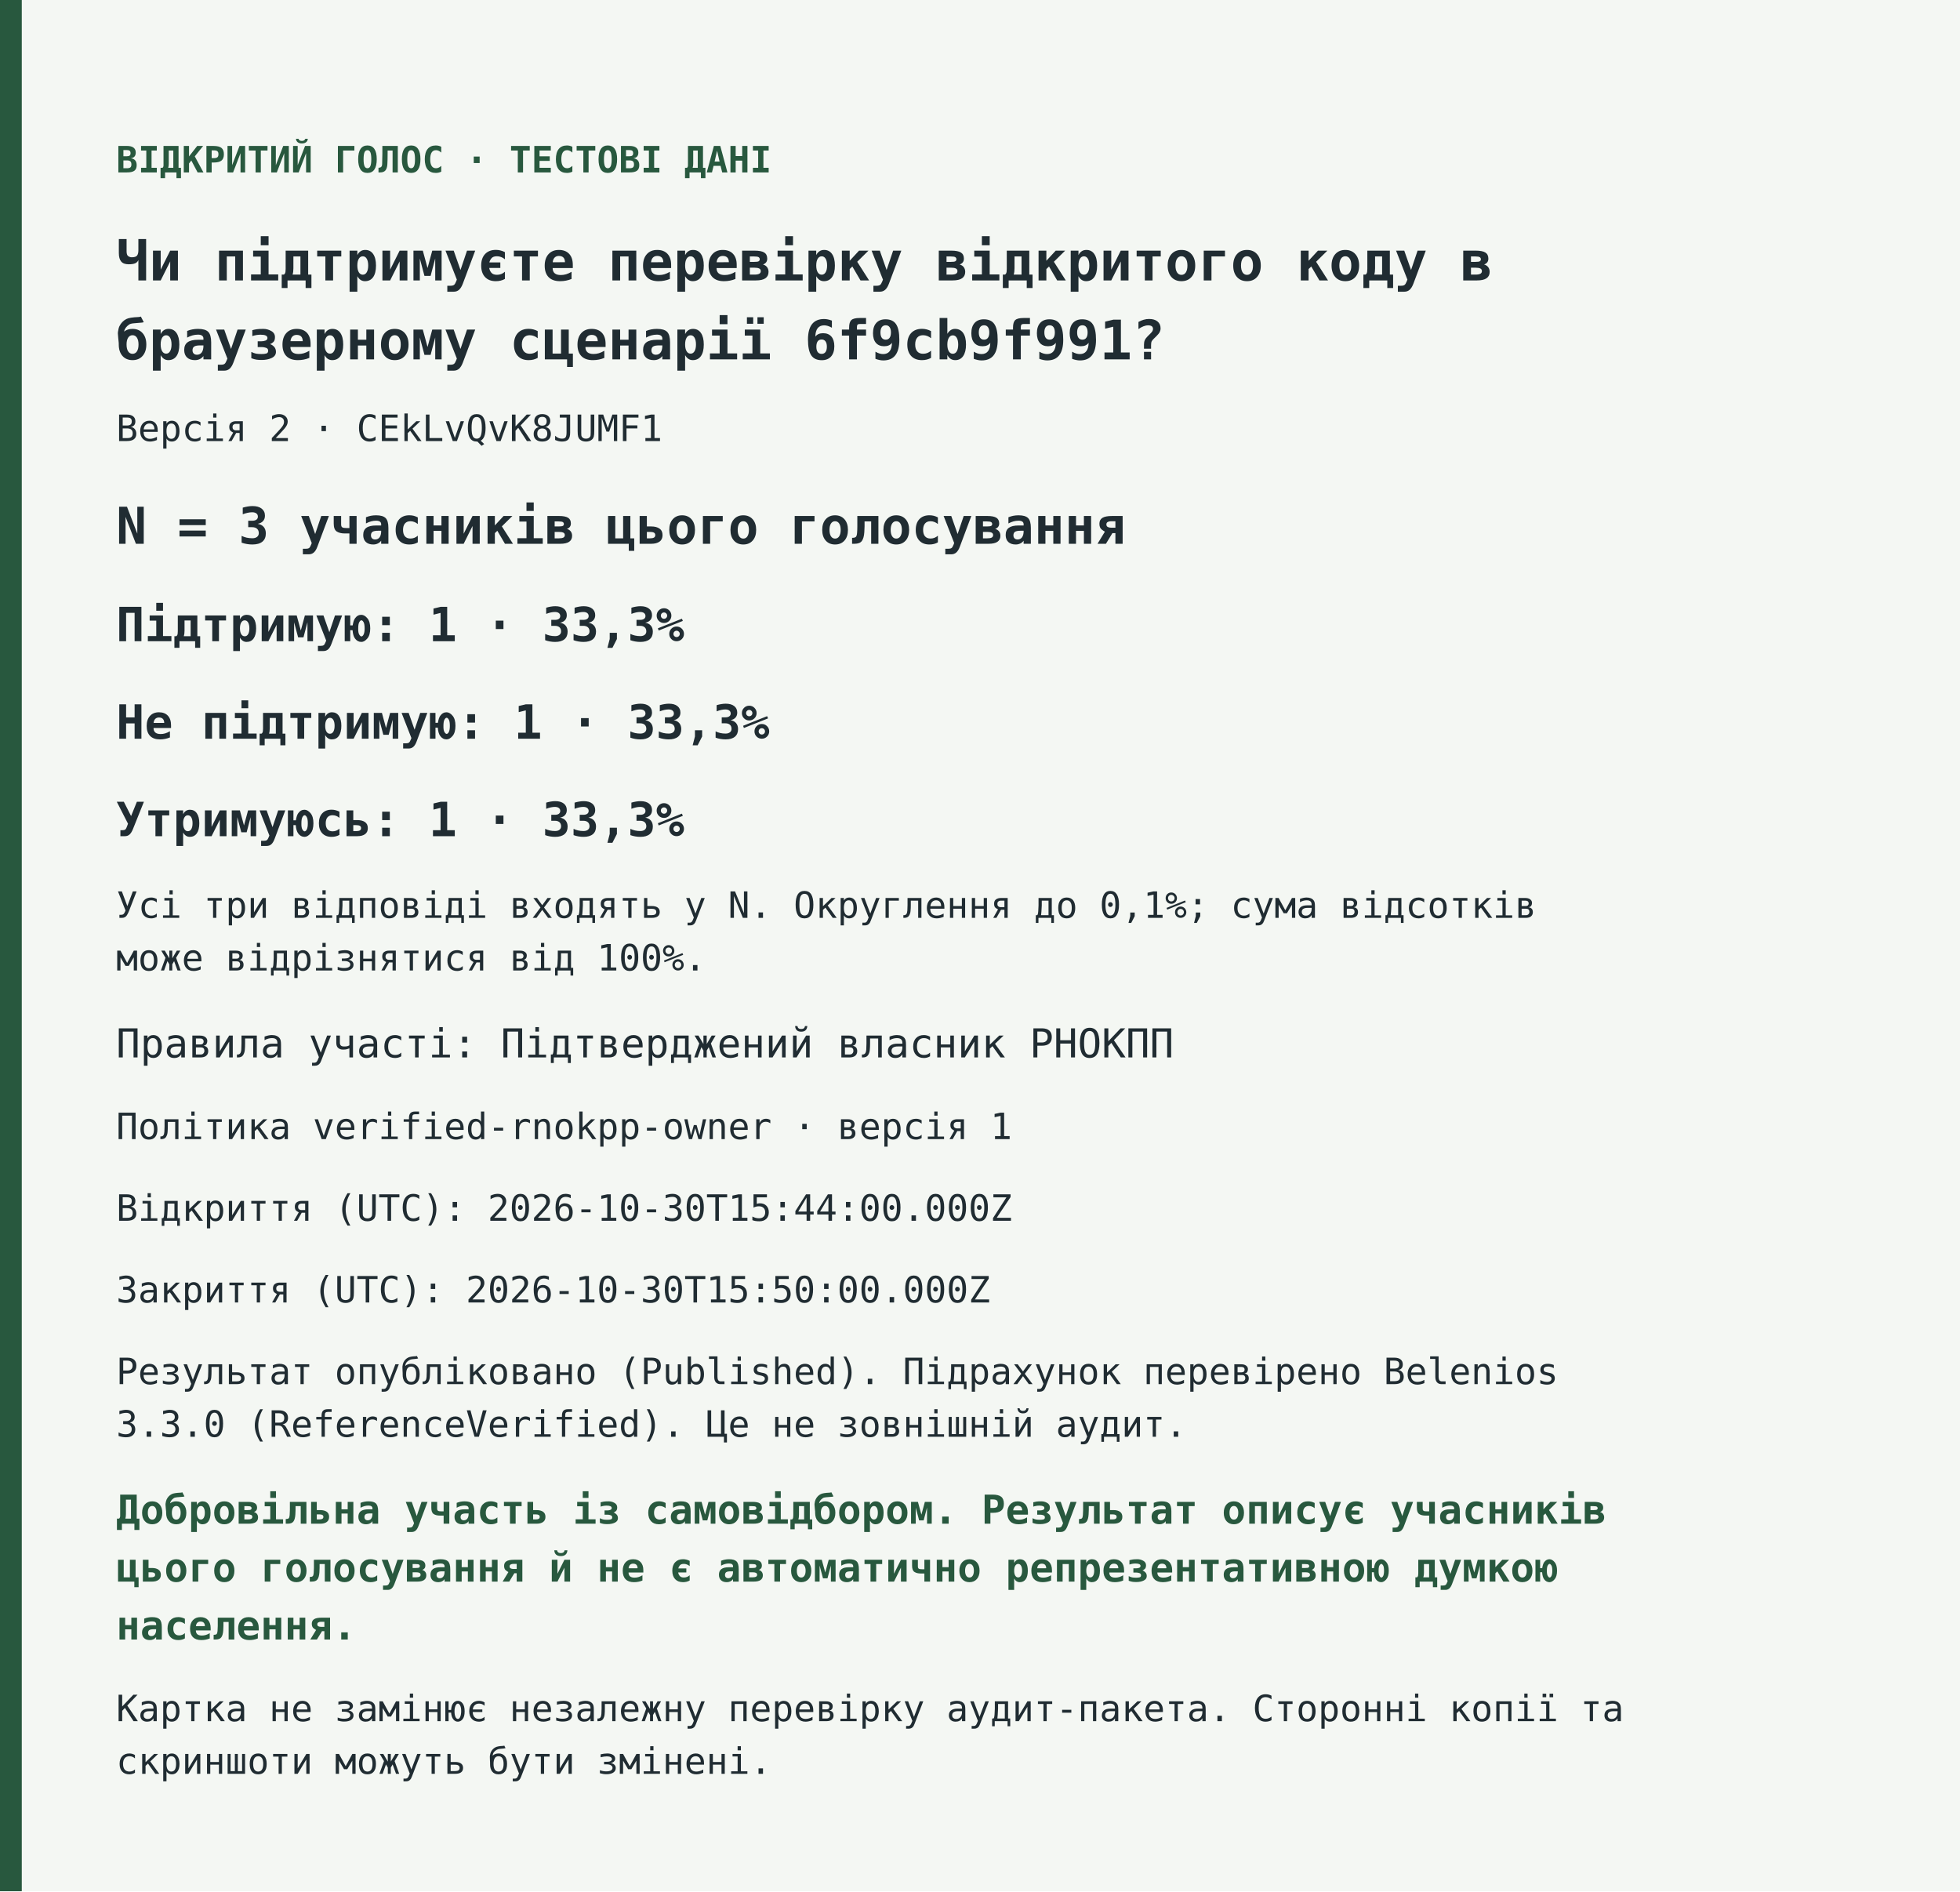
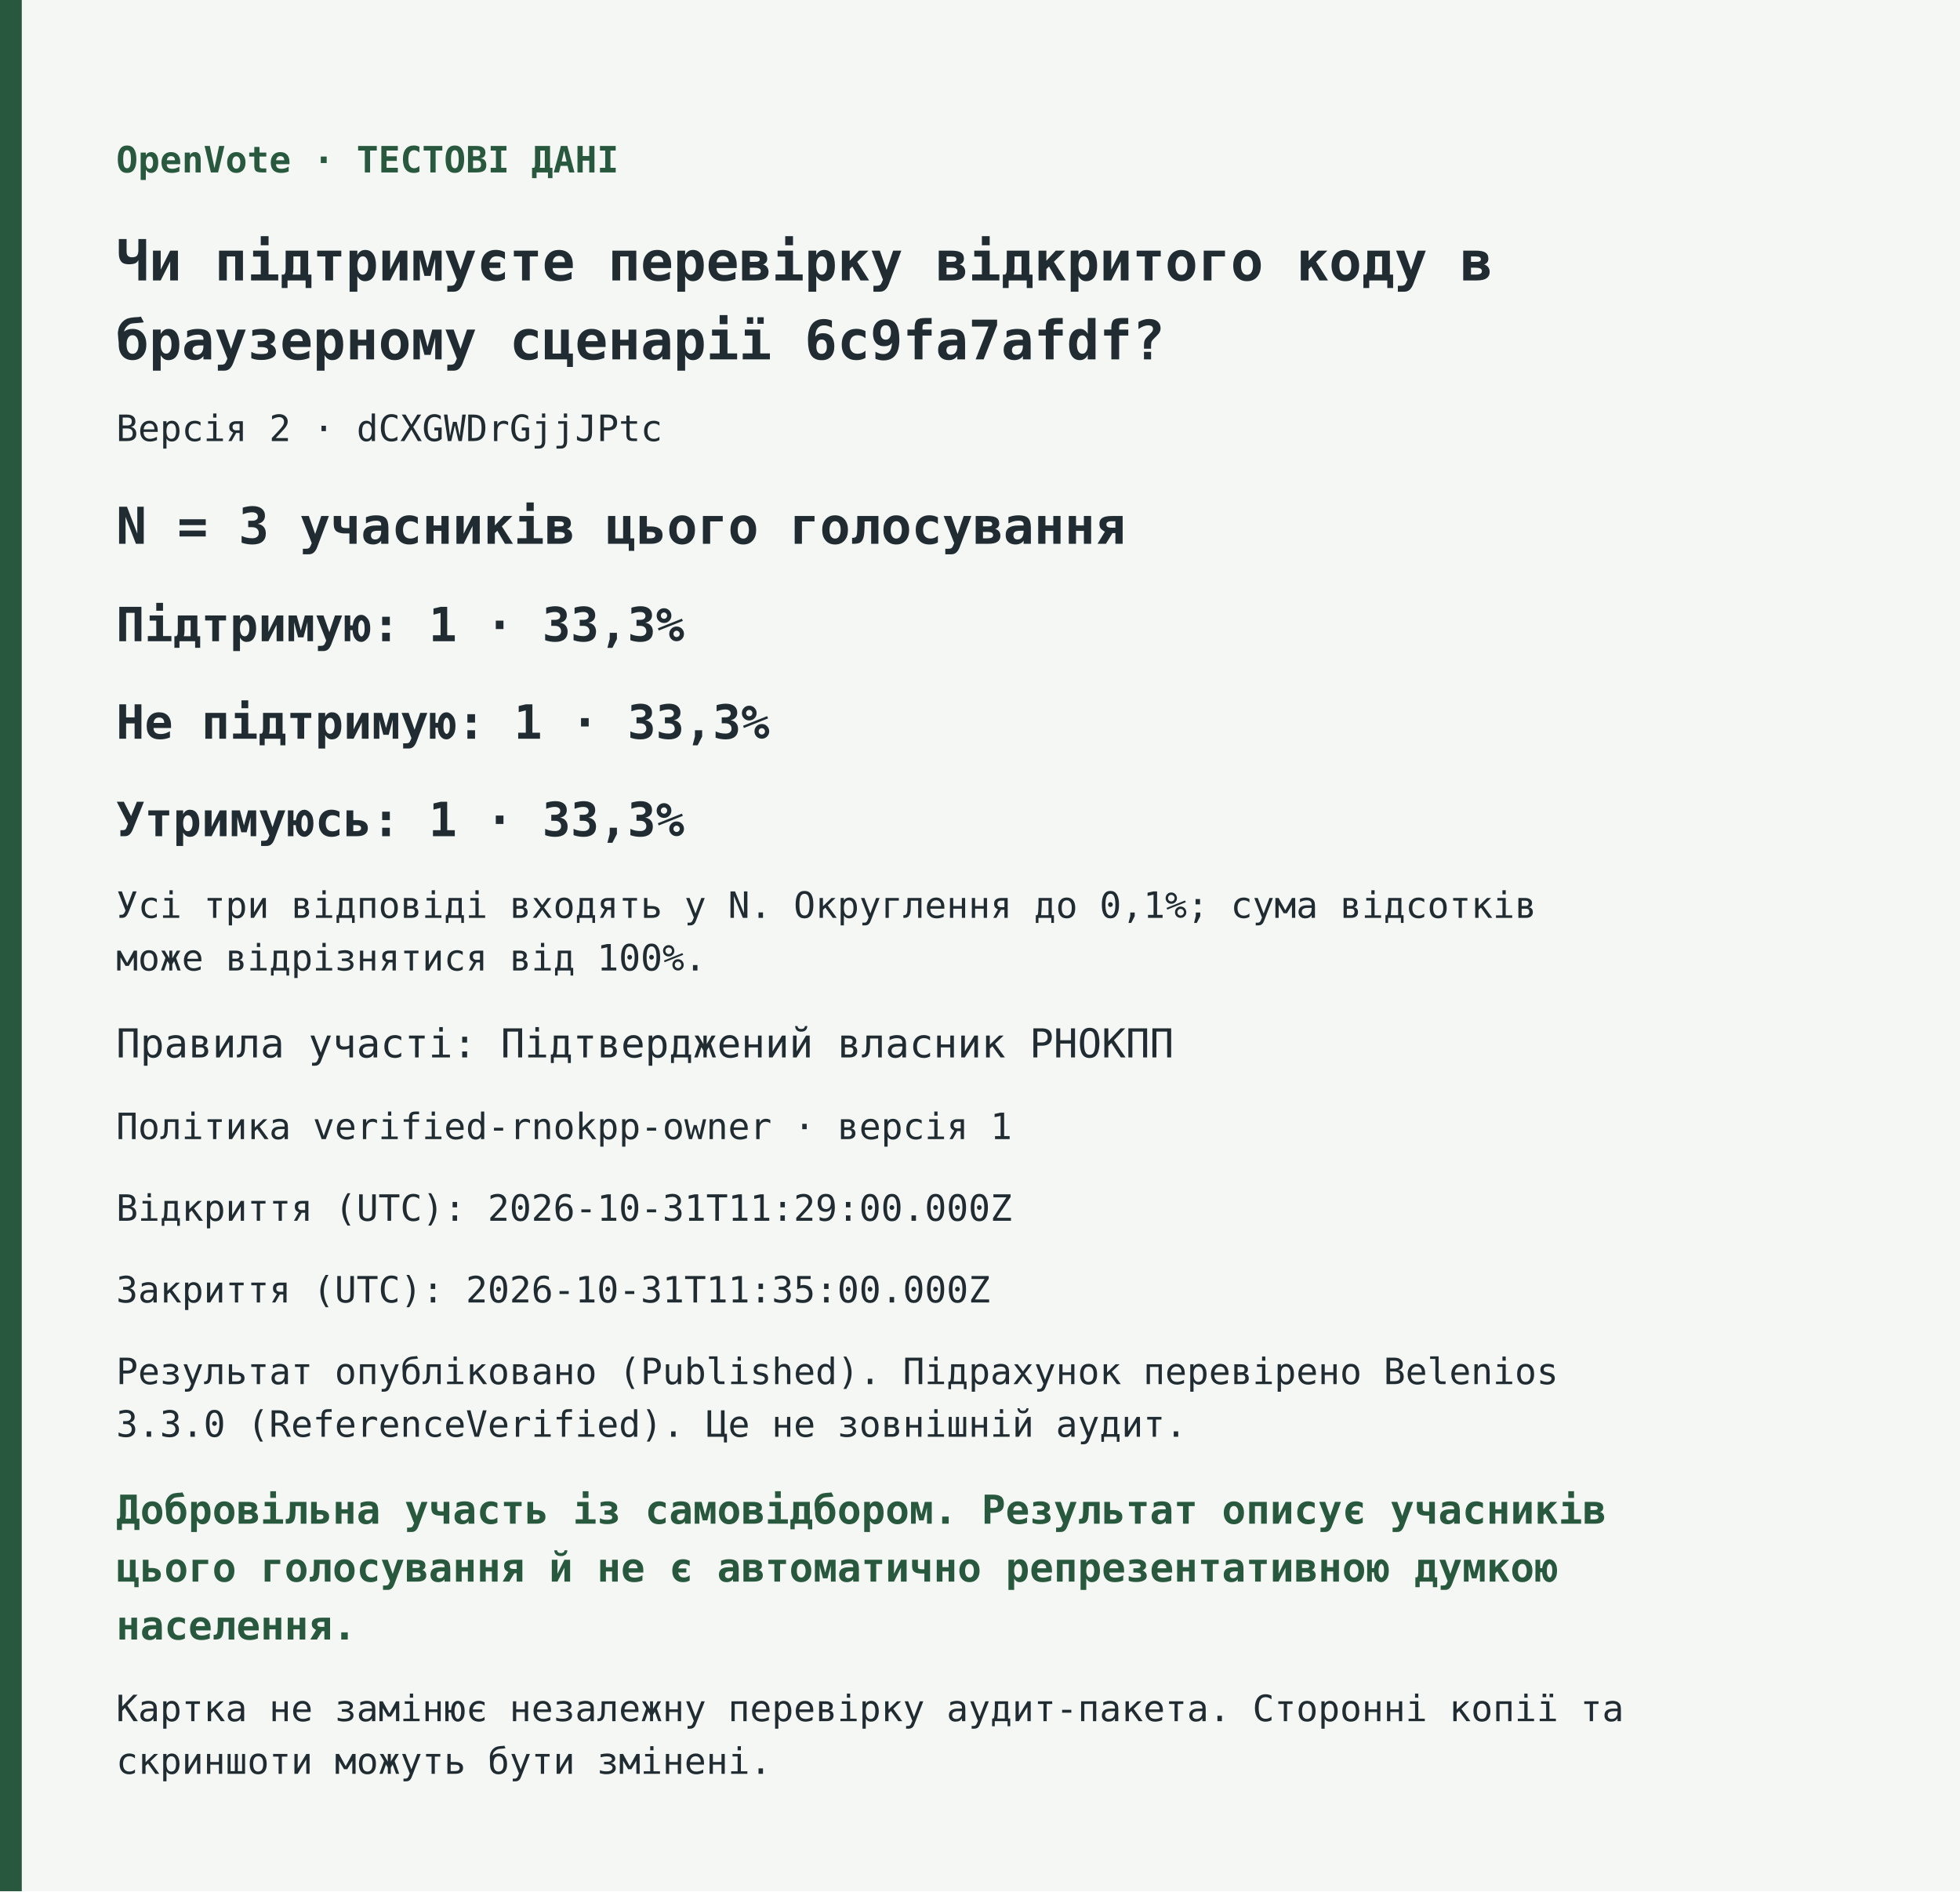
<svg xmlns="http://www.w3.org/2000/svg" width="1080" height="1042" viewBox="0 0 1080 1042" role="img" aria-labelledby="title description">
  <rect width="100%" height="100%" fill="#f4f7f3" />
  <rect x="0" y="0" width="12" height="100%" fill="#28583e" />
  <g font-family="monospace">
    <text fill="#28583e" font-size="20" font-weight="700" xml:space="preserve">
-       <tspan x="64" y="95">ВІДКРИТИЙ ГОЛОС · ТЕСТОВІ ДАНІ</tspan>
+       <tspan x="64" y="95">OpenVote · ТЕСТОВІ ДАНІ</tspan>
    </text>
    <text fill="#202c32" font-size="30" font-weight="700" xml:space="preserve">
      <tspan x="64" y="154.5">Чи підтримуєте перевірку відкритого коду в </tspan>
-       <tspan x="64" y="198">браузерному сценарії 6f9cb9f991?</tspan>
+       <tspan x="64" y="198">браузерному сценарії 6c9fa7afdf?</tspan>
    </text>
    <text fill="#202c32" font-size="20" font-weight="400" xml:space="preserve">
-       <tspan x="64" y="243">Версія 2 · CEkLvQvK8JUMF1</tspan>
+       <tspan x="64" y="243">Версія 2 · dCXGWDrGjjJPtc</tspan>
    </text>
    <text fill="#202c32" font-size="28" font-weight="700" xml:space="preserve">
      <tspan x="64" y="299.6">N = 3 учасників цього голосування</tspan>
    </text>
    <text fill="#202c32" font-size="26" font-weight="700" xml:space="preserve">
      <tspan x="64" y="353.3">Підтримую: 1 · 33,3%</tspan>
    </text>
    <text fill="#202c32" font-size="26" font-weight="700" xml:space="preserve">
      <tspan x="64" y="407">Не підтримую: 1 · 33,3%</tspan>
    </text>
    <text fill="#202c32" font-size="26" font-weight="700" xml:space="preserve">
      <tspan x="64" y="460.7">Утримуюсь: 1 · 33,3%</tspan>
    </text>
    <text fill="#202c32" font-size="20" font-weight="400" xml:space="preserve">
      <tspan x="64" y="505.7">Усі три відповіді входять у N. Округлення до 0,1%; сума відсотків </tspan>
      <tspan x="64" y="534.7">може відрізнятися від 100%.</tspan>
    </text>
    <text fill="#202c32" font-size="22" font-weight="400" xml:space="preserve">
      <tspan x="64" y="582.6">Правила участі: Підтверджений власник РНОКПП</tspan>
    </text>
    <text fill="#202c32" font-size="20" font-weight="400" xml:space="preserve">
      <tspan x="64" y="627.6">Політика verified-rnokpp-owner · версія 1</tspan>
    </text>
    <text fill="#202c32" font-size="20" font-weight="400" xml:space="preserve">
-       <tspan x="64" y="672.6">Відкриття (UTC): 2026-10-30T15:44:00.000Z</tspan>
+       <tspan x="64" y="672.6">Відкриття (UTC): 2026-10-31T11:29:00.000Z</tspan>
    </text>
    <text fill="#202c32" font-size="20" font-weight="400" xml:space="preserve">
-       <tspan x="64" y="717.6">Закриття (UTC): 2026-10-30T15:50:00.000Z</tspan>
+       <tspan x="64" y="717.6">Закриття (UTC): 2026-10-31T11:35:00.000Z</tspan>
    </text>
    <text fill="#202c32" font-size="20" font-weight="400" xml:space="preserve">
      <tspan x="64" y="762.6">Результат опубліковано (Published). Підрахунок перевірено Belenios </tspan>
      <tspan x="64" y="791.6">3.3.0 (ReferenceVerified). Це не зовнішній аудит.</tspan>
    </text>
    <text fill="#28583e" font-size="22" font-weight="700" xml:space="preserve">
      <tspan x="64" y="839.5">Добровільна участь із самовідбором. Результат описує учасників </tspan>
      <tspan x="64" y="871.4">цього голосування й не є автоматично репрезентативною думкою </tspan>
      <tspan x="64" y="903.3">населення.</tspan>
    </text>
    <text fill="#202c32" font-size="20" font-weight="400" xml:space="preserve">
      <tspan x="64" y="948.3">Картка не замінює незалежну перевірку аудит-пакета. Сторонні копії та </tspan>
      <tspan x="64" y="977.3">скриншоти можуть бути змінені.</tspan>
    </text>
  </g>
</svg>
